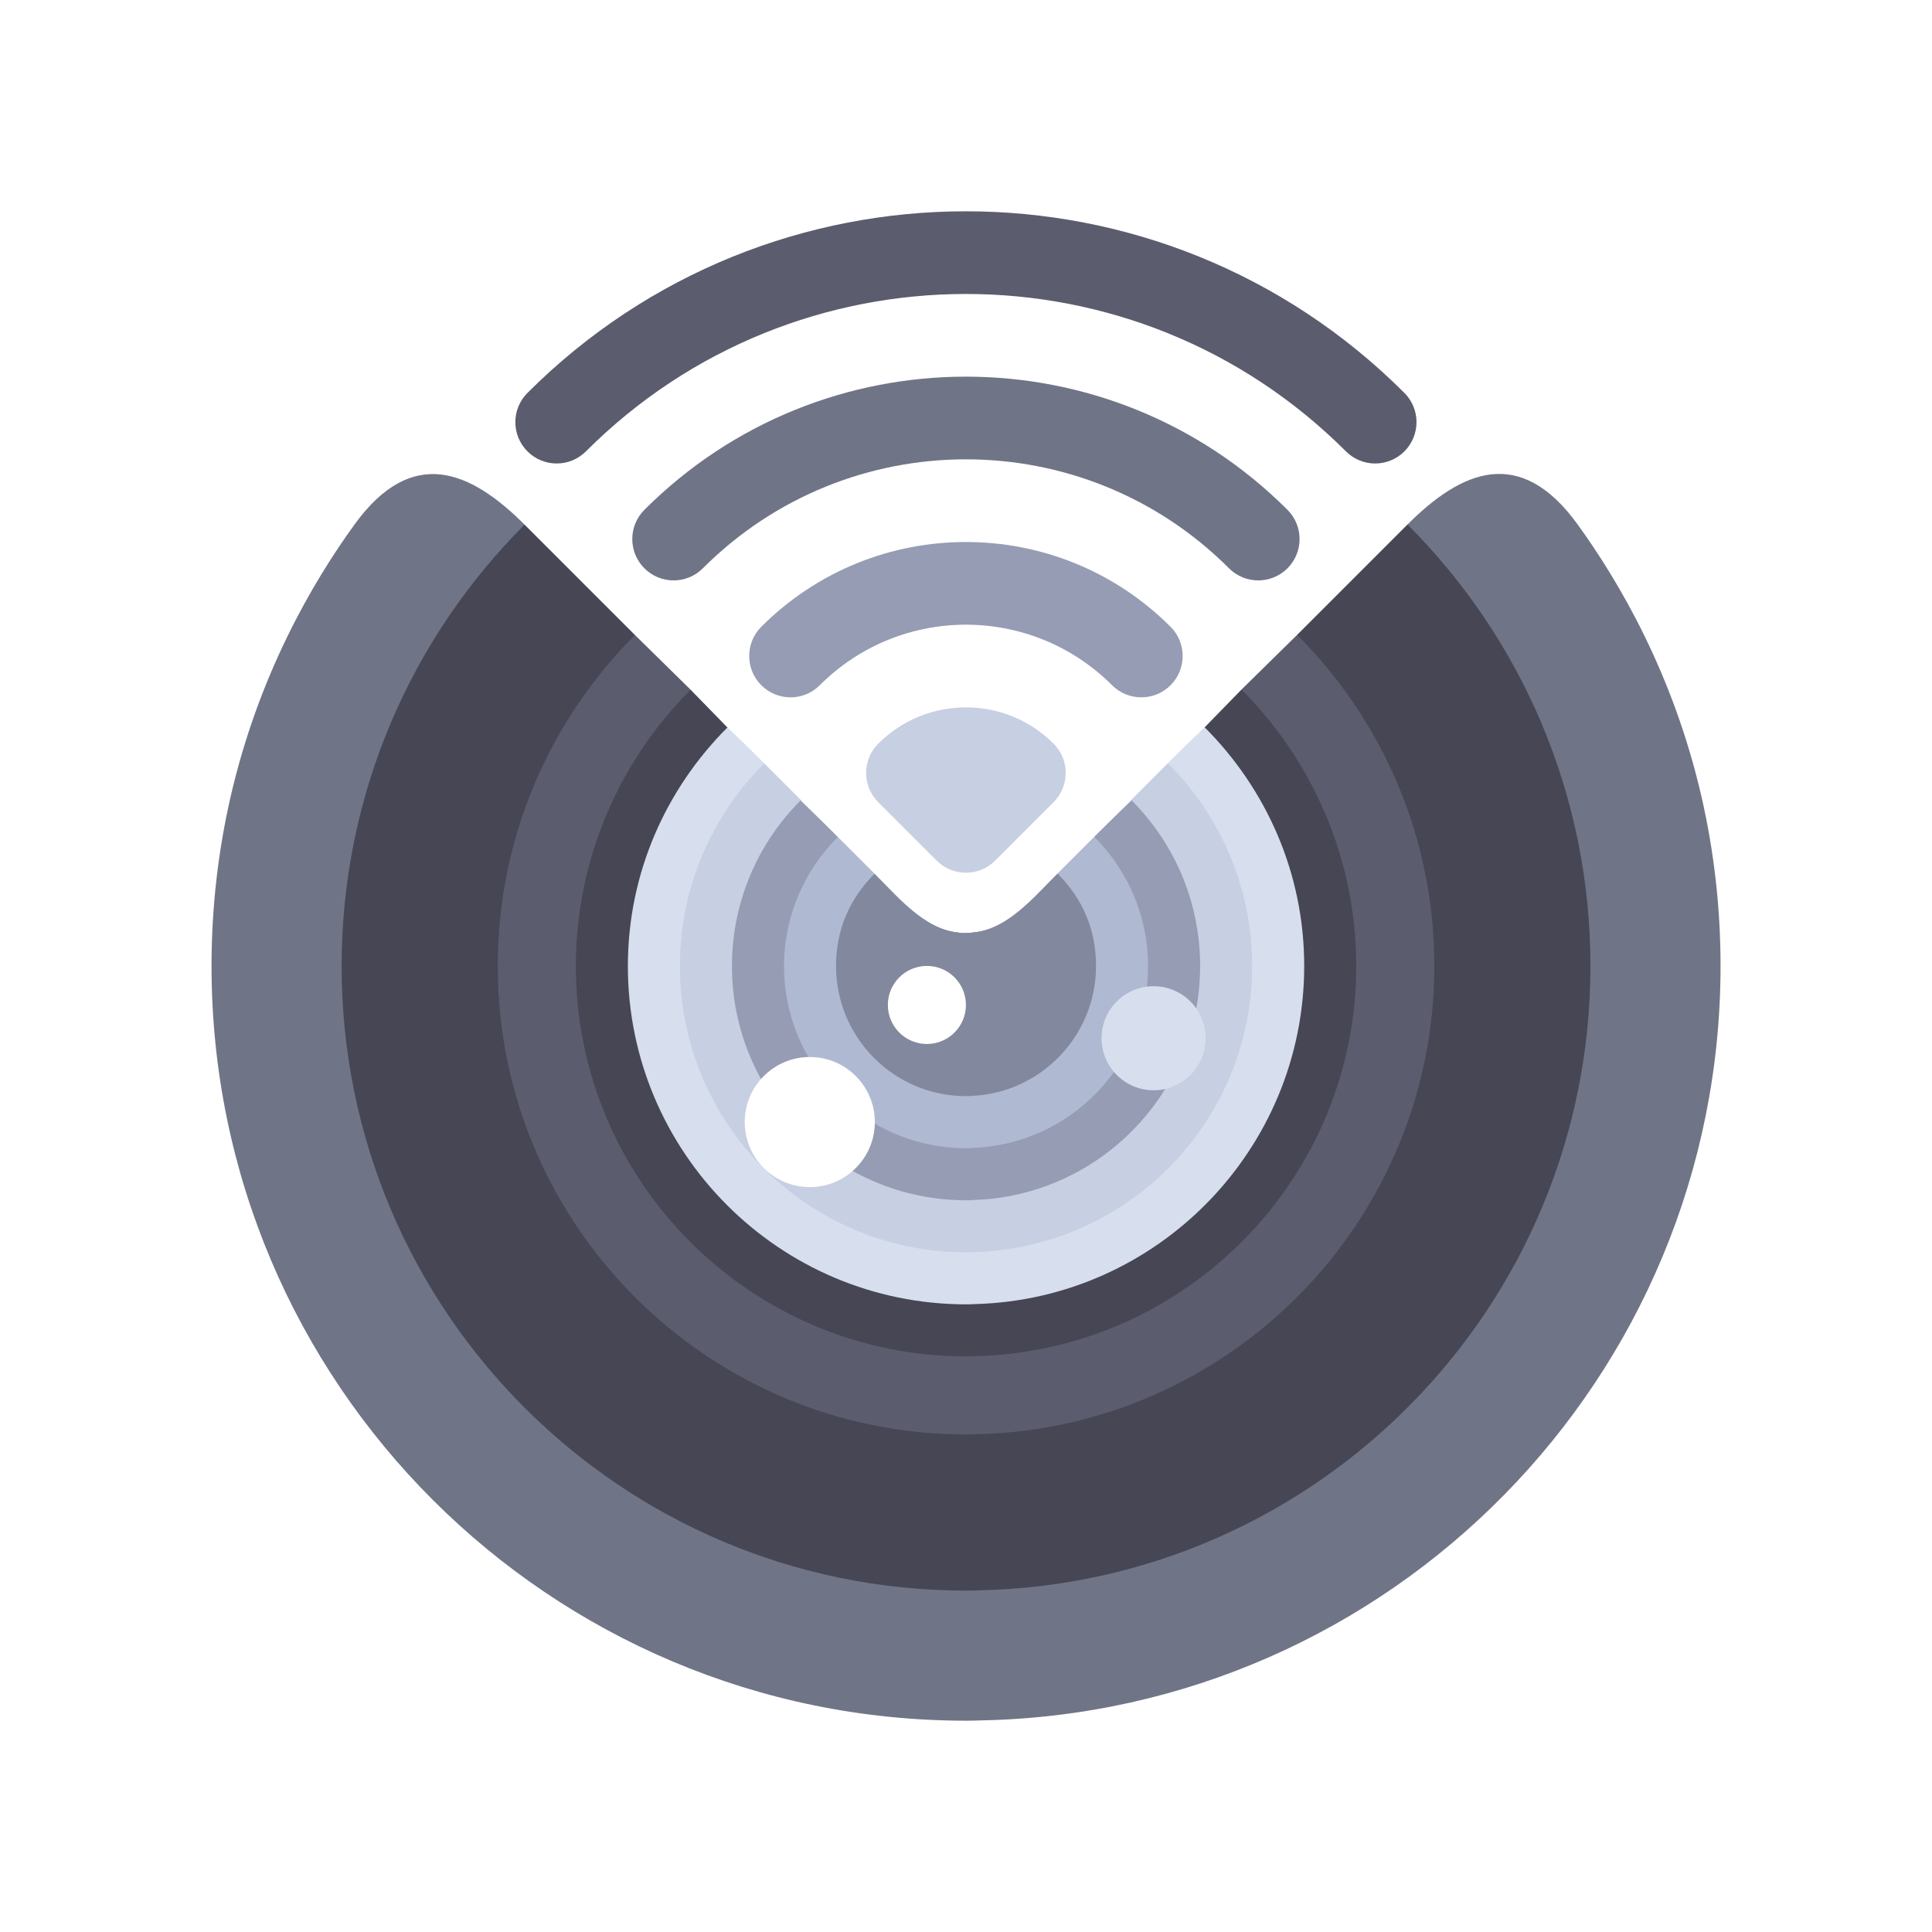
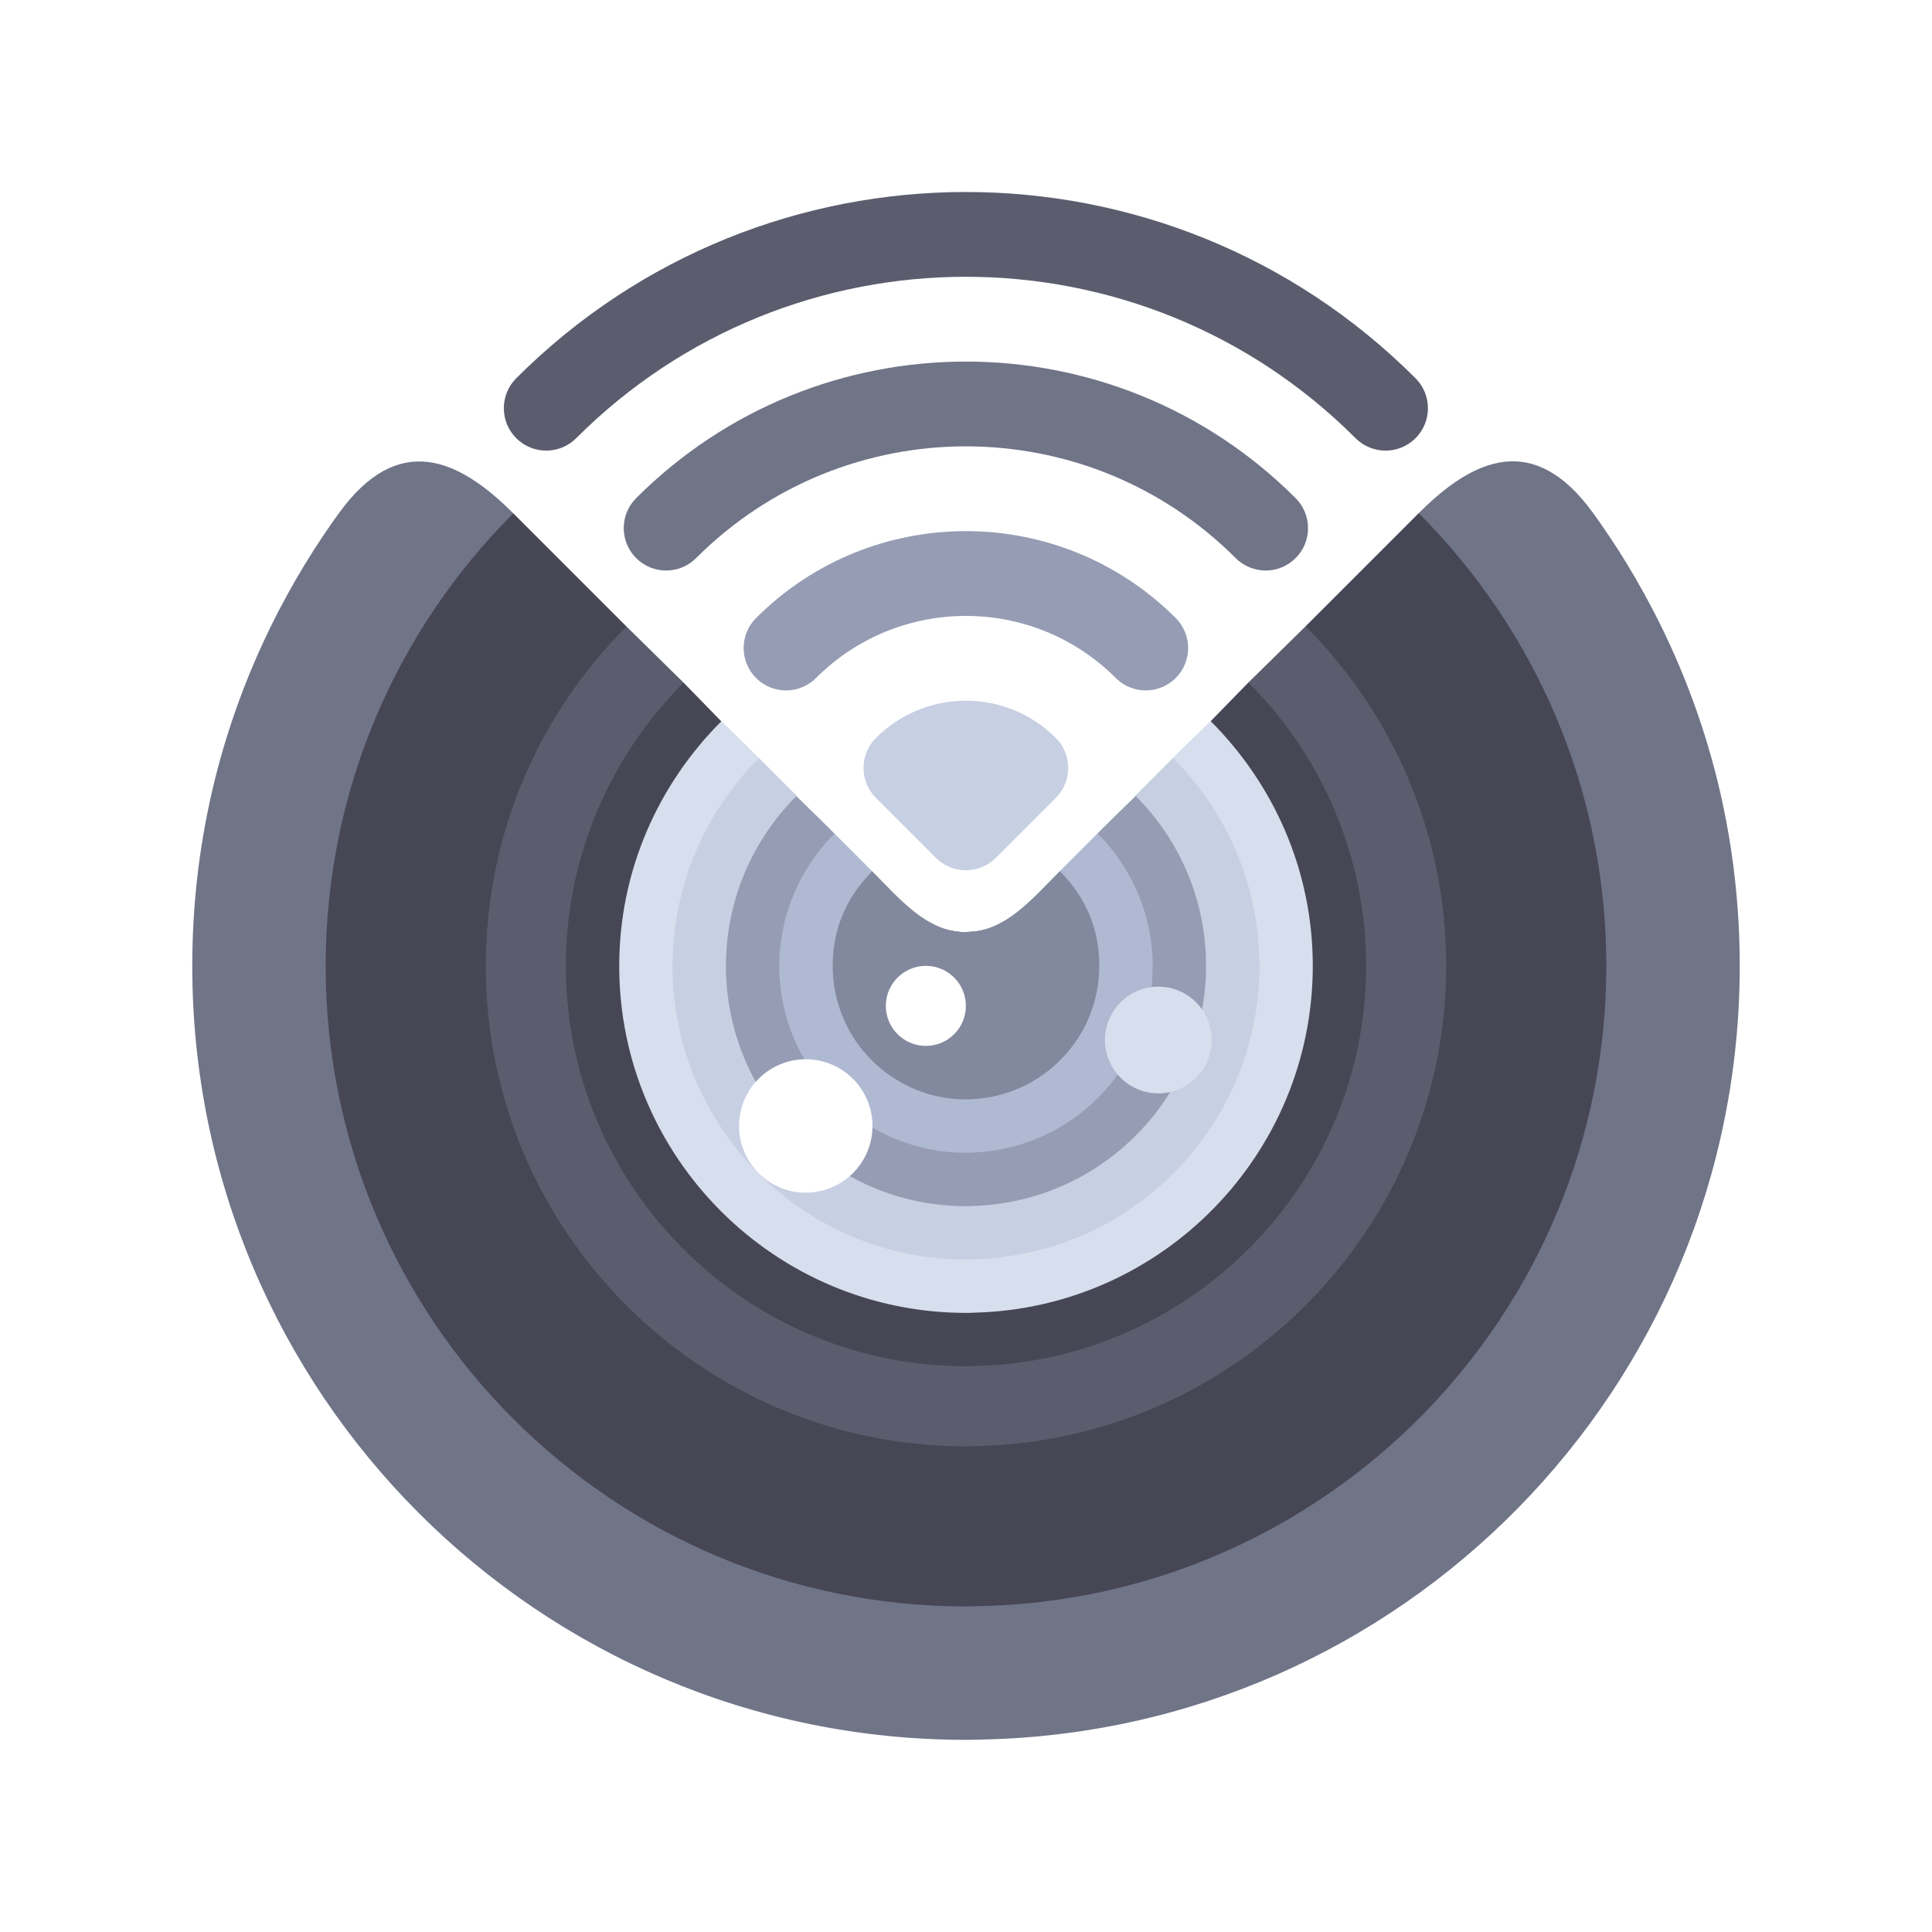
<svg xmlns="http://www.w3.org/2000/svg" width="100%" height="100%" viewBox="0 0 1024 1024" version="1.1" xml:space="preserve" style="fill-rule:evenodd;clip-rule:evenodd;stroke-linejoin:round;stroke-miterlimit:2;">
  <rect x="0" y="0" width="1024" height="1024" style="fill:#fff;" />
-   <g id="Layer1">
-     <path d="M512,494.561c0.027,-0.051 0.041,-0.077 0.041,-0.077c25.815,-0.029 30.389,-12.915 48.675,-31.201l0.12,0.12l185.164,-184.403l-0,-1c28.619,-28.62 59.621,-42.199 90.127,-0.1c22.155,30.574 50.815,79.479 65.748,144.552c6.579,28.776 10.053,58.736 10.053,89.506c0,218.323 -174.923,395.791 -392.265,399.897c-2.193,0.094 -4.434,0.144 -6.722,0.148l-0.859,0.002c-220.897,0 -399.969,-179.073 -399.969,-399.97c0,-30.77 3.474,-60.73 10.053,-89.506c14.933,-65.073 43.593,-113.978 65.748,-144.552c30.506,-42.099 61.508,-28.52 90.127,0.1l0,1l185.164,184.403l0.12,-0.12c18.286,18.286 22.86,31.172 48.675,31.201Z" style="fill:#707487;" />
-     <path d="M512,494.561c0.027,-0.051 0.041,-0.077 0.041,-0.077c13.476,-0.018 35.12,-8.002 48.675,-31.201l0.12,0.12l126.666,-125.915l-0.003,-0.989l58.501,-58.499c59.9,59.902 96.968,142.553 96.968,233.958c0,180.487 -144.451,327.234 -324.05,330.937c-1.974,0.093 -3.994,0.143 -6.061,0.147l-0.775,0.002c-182.812,0 -331.009,-148.197 -331.009,-331.009c0,-91.405 37.068,-174.056 96.968,-233.958l58.501,58.499l-0.003,0.99l126.666,125.914l0.12,-0.12c13.555,23.199 35.199,31.183 48.675,31.201Z" style="fill:#464655;" />
-     <path d="M512,494.562c0.027,-0.052 0.041,-0.078 0.041,-0.078c26.074,-0.026 28.526,-11.051 48.675,-31.2l0.12,0.12c15.051,-15.048 64.699,-64.44 97.163,-96.904l0.001,-1.001l29.499,-29c44.938,44.936 72.718,106.953 72.718,175.462c0,135.032 -108.042,245.028 -242.321,248.185c-1.674,0.092 -3.394,0.141 -5.159,0.145c-0.218,0.002 -0.438,0.002 -0.657,0.002c-137.016,0 -248.256,-111.239 -248.256,-248.255c0,-68.509 27.78,-130.526 72.718,-175.462l29.499,29l0.001,1.002c32.464,32.464 82.112,81.855 97.163,96.903l0.12,-0.12c20.149,20.149 22.601,31.175 48.675,31.201Z" style="fill:#5b5d6e;" />
-     <path d="M512,494.562c0.027,-0.052 0.041,-0.078 0.041,-0.078c25.775,-0.032 28.625,-11.152 48.675,-31.201l0.12,0.12c14.026,-14.004 66.99,-65.872 77.664,-76.91l-0.001,-0.994l19.501,-20c37.46,37.461 60.84,89.419 60.84,146.459c0,112.287 -89.904,203.956 -201.514,206.812c-1.505,0.091 -3.054,0.14 -4.648,0.144l-0.596,0.002c-114.081,0 -206.881,-92.8 -206.881,-206.881c0,-57.04 23.38,-108.998 60.84,-146.459l19.501,20l-0.001,0.995c10.674,11.038 63.638,62.905 77.664,76.909l0.12,-0.12c20.05,20.049 22.9,31.17 48.675,31.202Z" style="fill:#464655;" />
-     <path d="M512,494.562c0.027,-0.052 0.041,-0.078 0.041,-0.078c25.981,-0.034 29.081,-11.607 48.676,-31.201l0.12,0.12c14.35,-14.35 40.181,-39.852 58.162,-57.904l0,-1c11.331,-11.375 19.5,-19 19.5,-19c32.466,32.466 52.758,77.029 52.758,126.459c-0,97.209 -77.767,176.6 -174.352,179.229c-1.382,0.09 -2.808,0.138 -4.277,0.142c-0.182,0.002 -0.365,0.002 -0.548,0.002c-98.861,0 -179.296,-80.434 -179.296,-179.296c0,-49.43 20.292,-93.993 52.758,-126.459c-0,0 8.169,7.626 19.5,19.001l-0,0.999c17.981,18.052 43.812,43.554 58.162,57.904l0.12,-0.12c19.595,19.594 22.695,31.168 48.676,31.202Z" style="fill:#d7deed;" />
-     <path d="M512.001,494.563c0.026,-0.053 0.04,-0.079 0.04,-0.079c25.371,-0.037 30.589,-13.114 48.675,-31.2l0.12,0.121c11.019,-11.019 26.36,-26.09 38.664,-38.405l0,-1c11.049,-11.058 19.5,-19.5 19.5,-19.5c27.462,27.462 44.673,65.595 44.673,107.461c0,82.229 -65.561,149.266 -147.218,151.647c-1.25,0.089 -2.543,0.136 -3.878,0.14l-0.497,0.002c-83.732,0 -151.712,-67.98 -151.712,-151.712c0,-41.866 17.211,-79.999 44.673,-107.461c0,0 8.451,8.442 19.5,19.5l0,1c12.304,12.315 27.645,27.386 38.664,38.405l0.12,-0.121c18.086,18.086 23.304,31.163 48.675,31.2c0,0 0,0.001 0.001,0.002Z" style="fill:#c7cfe2;" />
-     <path d="M512.001,494.563c0.026,-0.052 0.039,-0.079 0.04,-0.079c26.724,-0.053 34.06,-16.585 48.675,-31.2l0.121,0.12c3.316,-3.314 11.217,-10.952 19.158,-18.902l-0.001,-0.987c9.885,-9.896 19.72,-19.348 19.72,-19.348c22.468,22.47 36.375,53.54 36.375,87.794c0,67.172 -53.469,121.952 -120.132,124.065c-1.105,0.088 -2.25,0.134 -3.436,0.138c-0.146,0.002 -0.293,0.002 -0.441,0.002c-68.509,0 -124.128,-55.619 -124.128,-124.128c0,-34.254 13.907,-65.324 36.375,-87.794c0,0 9.835,9.452 19.72,19.348l-0.001,0.988c7.941,7.95 15.842,15.587 19.158,18.901l0.121,-0.12c14.615,14.615 21.951,31.147 48.675,31.2c0,0 0,0.001 0.001,0.002Z" style="fill:#959cb3;" />
-     <path d="M512.002,494.564c0.025,-0.053 0.038,-0.08 0.039,-0.08c27.332,-0.068 37.072,-19.063 48.459,-30.492l0.002,-0.987l19.492,-19.49c17.475,17.476 28.512,41.802 28.512,68.443c0,52.133 -41.412,94.672 -93.107,96.485c-0.942,0.086 -1.922,0.132 -2.941,0.135l-0.378,0.002c-53.284,0 -96.545,-43.261 -96.545,-96.545c0,-26.641 11.037,-50.967 28.512,-68.443l19.492,19.491l0.002,0.987c11.387,11.429 21.127,30.423 48.459,30.491c0,0 0.001,0.001 0.002,0.003Z" style="fill:#afb9d2;" />
-     <path d="M512.003,494.566c0.024,-0.054 0.037,-0.082 0.038,-0.082c20.26,-0.068 34.117,-17.135 48.461,-31.479c13.457,13.457 20.418,29.923 20.418,48.953c-0,37.125 -29.399,67.437 -66.166,68.905c-0.753,0.083 -1.542,0.128 -2.366,0.131c-0.102,0.002 -0.204,0.002 -0.306,0.002c-38.061,0 -68.961,-30.9 -68.961,-68.961c0,-19.03 6.961,-35.495 20.418,-48.952c14.344,14.344 28.201,31.41 48.461,31.478c0,0 0.001,0.002 0.003,0.005Z" style="fill:#82889d;" />
-     <circle cx="611.431" cy="550.289" r="27.584" style="fill:#d7deed;" />
-     <circle cx="491.27" cy="532.648" r="20.688" style="fill:#fff;" />
-     <circle cx="429.206" cy="594.712" r="34.48" style="fill:#fff;" />
-   </g>
-   <g id="Layer2">
-     <path d="M310.55,239.239c-8.556,8.556 -22.429,8.556 -30.985,0c-8.557,-8.556 -8.557,-22.43 0,-30.986c128.349,-128.349 336.441,-128.349 464.793,0c8.555,8.556 8.555,22.43 0,30.986c-8.556,8.556 -22.43,8.556 -30.987,0c-111.235,-111.235 -291.584,-111.235 -402.82,0l-0.001,0Z" style="fill:#5b5d6e;" />
-     <path d="M372.523,301.21c-8.556,8.558 -22.429,8.558 -30.986,0c-8.556,-8.556 -8.556,-22.429 0,-30.986c94.123,-94.121 246.725,-94.121 340.848,0c8.556,8.557 8.556,22.43 0,30.986c-8.558,8.558 -22.43,8.558 -30.986,0c-77.011,-77.009 -201.867,-77.009 -278.877,0l0.001,0Z" style="fill:#707487;" />
-     <path d="M434.496,363.185c-8.558,8.557 -22.431,8.557 -30.987,0c-8.556,-8.558 -8.556,-22.43 0,-30.985c59.896,-59.898 157.008,-59.898 216.902,0c8.558,8.555 8.558,22.427 0,30.985c-8.555,8.557 -22.427,8.557 -30.986,0c-42.782,-42.785 -112.147,-42.785 -154.929,0Z" style="fill:#959cb3;" />
-     <path d="M465.477,394.169c25.671,-25.67 67.29,-25.67 92.958,0c8.558,8.556 8.558,22.431 -0,30.986l-30.986,30.986c-8.556,8.556 -22.43,8.556 -30.985,0l-30.987,-30.986c-8.556,-8.555 -8.556,-22.43 -0,-30.986Z" style="fill:#c7cfe2;" />
+   <g id="template">
+     <path d="M511.978,494.078c0.028,-0.052 0.043,-0.079 0.043,-0.079c26.472,-0.03 31.163,-13.244 49.915,-31.996l0.123,0.123l189.88,-189.1l0,-1.026c29.349,-29.349 61.141,-43.274 92.424,-0.102c22.719,31.353 52.109,81.503 67.422,148.234c6.747,29.509 10.31,60.232 10.31,91.786c-0,223.885 -179.38,405.873 -402.257,410.085c-2.249,0.096 -4.547,0.148 -6.893,0.152l-0.881,0.002c-226.524,-0 -410.159,-183.635 -410.159,-410.159c-0,-31.554 3.562,-62.277 10.309,-91.787c15.313,-66.73 44.703,-116.881 67.423,-148.234c31.283,-43.171 63.075,-29.246 92.423,0.103l-0,1.025l189.881,189.101l0.123,-0.123c18.752,18.752 23.442,31.966 49.915,31.996l-0.001,-0.001Z" style="fill:#707487;" />
+     <path d="M511.978,494.078c0.028,-0.052 0.043,-0.079 0.043,-0.079c13.819,-0.018 36.014,-8.206 49.915,-31.996l0.123,0.123l129.892,-129.122l-0.003,-1.014l59.991,-59.99c61.427,61.428 99.439,146.185 99.439,239.918c-0,185.085 -148.131,335.571 -332.305,339.367c-2.024,0.096 -4.095,0.147 -6.215,0.151l-0.795,0.002c-187.469,0 -339.441,-151.972 -339.441,-339.441c-0,-93.734 38.012,-178.49 99.438,-239.918l59.991,59.989l-0.003,1.015l129.893,129.122l0.123,-0.123c13.901,23.79 36.096,31.977 49.915,31.996l-0.001,0Z" style="fill:#464655;" />
+     <path d="M511.978,494.081c0.028,-0.054 0.043,-0.08 0.043,-0.08c26.738,-0.027 29.252,-11.333 49.915,-31.995l0.123,0.123c15.434,-15.431 66.347,-66.082 99.638,-99.373l0.001,-1.026l30.25,-29.739c46.083,46.081 74.571,109.677 74.571,179.932c-0,138.472 -110.794,251.27 -248.494,254.507c-1.716,0.094 -3.48,0.145 -5.29,0.149c-0.224,0.002 -0.449,0.002 -0.674,0.002c-140.506,-0 -254.579,-114.073 -254.579,-254.58c-0,-70.254 28.488,-133.851 74.57,-179.931l30.251,29.738l0.001,1.028c33.291,33.291 84.204,83.94 99.638,99.371l0.123,-0.123c20.663,20.663 23.177,31.97 49.915,31.996l-0.002,0.001Z" style="fill:#5b5d6e;" />
+     <path d="M511.978,494.081c0.028,-0.054 0.043,-0.08 0.043,-0.08c26.431,-0.033 29.354,-11.437 49.915,-31.996l0.123,0.123c14.383,-14.361 68.696,-67.55 79.642,-78.87l-0.001,-1.019l19.998,-20.509c38.414,38.415 62.39,91.697 62.39,150.19c-0,115.147 -92.195,209.151 -206.648,212.08c-1.543,0.094 -3.132,0.144 -4.766,0.148l-0.611,0.002c-116.988,-0 -212.152,-95.164 -212.152,-212.151c0,-58.493 23.976,-111.775 62.39,-150.19l19.998,20.509l-0.001,1.021c10.946,11.319 65.259,64.507 79.642,78.868l0.124,-0.123c20.56,20.56 23.483,31.964 49.914,31.997Z" style="fill:#464655;" />
+     <path d="M511.978,494.081c0.028,-0.054 0.043,-0.08 0.043,-0.08c26.642,-0.035 29.821,-11.903 49.915,-31.996l0.124,0.123c14.715,-14.716 41.204,-40.867 59.643,-59.379l0,-1.026c11.62,-11.664 19.997,-19.484 19.997,-19.484c33.293,33.293 54.102,78.992 54.102,129.681c0,99.685 -79.748,181.099 -178.794,183.795c-1.417,0.092 -2.879,0.141 -4.385,0.145c-0.187,0.002 -0.375,0.002 -0.563,0.002c-101.379,0 -183.863,-82.483 -183.863,-183.863c-0,-50.69 20.809,-96.388 54.102,-129.681c0,0 8.377,7.82 19.997,19.485l-0,1.025c18.439,18.512 44.928,44.663 59.643,59.379l0.124,-0.123c20.094,20.093 23.273,31.962 49.915,31.997Z" style="fill:#d7deed;" />
+     <path d="M511.981,494.081c0.026,-0.055 0.041,-0.081 0.041,-0.081c26.017,-0.038 31.368,-13.448 49.915,-31.995l0.123,0.124c11.3,-11.3 27.031,-26.755 39.649,-39.384l-0,-1.025c11.33,-11.34 19.997,-19.997 19.997,-19.997c28.161,28.162 45.81,67.266 45.81,110.199c0,84.324 -67.231,153.068 -150.968,155.51c-1.282,0.091 -2.608,0.139 -3.977,0.144l-0.509,0.002c-85.865,-0 -155.577,-69.712 -155.577,-155.577c-0,-42.933 17.649,-82.037 45.811,-110.199c-0,0 8.666,8.657 19.997,19.997l-0,1.025c12.617,12.629 28.349,28.084 39.649,39.384l0.123,-0.124c18.546,18.547 23.897,31.957 49.915,31.995c-0,-0 -0,0.001 0.001,0.002Z" style="fill:#c7cfe2;" />
+     <path d="M511.981,494.081c0.026,-0.054 0.04,-0.081 0.041,-0.081c27.404,-0.055 34.927,-17.008 49.915,-31.995l0.124,0.123c3.4,-3.399 11.503,-11.231 19.646,-19.384l-0.001,-1.012c10.137,-10.148 20.222,-19.841 20.222,-19.841c23.041,23.043 37.302,54.904 37.302,90.031c-0,68.883 -54.831,125.059 -123.193,127.225c-1.133,0.091 -2.307,0.138 -3.523,0.142c-0.15,0.002 -0.3,0.002 -0.452,0.002c-70.255,-0 -127.29,-57.036 -127.29,-127.29c-0,-35.127 14.261,-66.988 37.301,-90.031c0,0 10.086,9.693 20.223,19.841l-0.001,1.013c8.143,8.153 16.245,15.984 19.646,19.383l0.124,-0.123c14.987,14.987 22.51,31.94 49.915,31.995c-0,-0 -0,0.001 0.001,0.002Z" style="fill:#959cb3;" />
+     <path d="M511.981,494.083c0.025,-0.054 0.039,-0.082 0.04,-0.082c28.028,-0.07 38.016,-19.548 49.693,-31.269l0.002,-1.012l19.989,-19.986c17.92,17.921 29.238,42.867 29.238,70.186c0,53.461 -42.467,97.084 -95.479,98.943c-0.966,0.088 -1.971,0.136 -3.015,0.139l-0.388,0.002c-54.642,-0 -99.005,-44.363 -99.005,-99.005c0,-27.319 11.318,-52.265 29.239,-70.186l19.988,19.987l0.002,1.012c11.677,11.72 21.666,31.198 49.694,31.268c-0,0 0.001,0.001 0.002,0.003Z" style="fill:#afb9d2;" />
+     <path d="M511.983,494.085c0.025,-0.055 0.038,-0.084 0.039,-0.084c20.776,-0.069 34.986,-17.571 49.696,-32.281c13.8,13.8 20.938,30.686 20.938,50.201c-0,38.07 -30.148,69.154 -67.852,70.66c-0.772,0.085 -1.581,0.131 -2.426,0.134c-0.104,0.002 -0.209,0.002 -0.314,0.002c-39.03,0 -70.718,-31.687 -70.718,-70.717c0,-19.515 7.139,-36.4 20.939,-50.2c14.709,14.71 28.919,32.211 49.695,32.28c0,0 0.001,0.002 0.003,0.005Z" style="fill:#82889d;" />
+     <circle cx="613.944" cy="551.227" r="28.287" style="fill:#d7deed;" />
+     <circle cx="490.721" cy="533.138" r="21.215" style="fill:#fff;" />
+     <circle cx="427.075" cy="596.781" r="35.358" style="fill:#fff;" />
+     <path d="M305.398,232.253c-8.774,8.774 -23.001,8.774 -31.774,-0c-8.775,-8.774 -8.775,-23.002 -0,-31.776c131.618,-131.618 345.011,-131.618 476.633,0c8.773,8.774 8.773,23.002 0,31.776c-8.773,8.774 -23.001,8.774 -31.776,-0c-114.069,-114.069 -299.012,-114.069 -413.082,-0l-0.001,-0Z" style="fill:#5b5d6e;" />
+     <path d="M368.95,295.803c-8.774,8.776 -23.001,8.776 -31.776,0c-8.774,-8.774 -8.774,-23 0,-31.775c96.521,-96.519 253.01,-96.519 349.53,-0c8.774,8.775 8.774,23.001 0,31.775c-8.775,8.776 -23.001,8.776 -31.775,0c-78.973,-78.971 -207.009,-78.971 -285.981,0l0.002,0Z" style="fill:#707487;" />
+     <path d="M432.501,359.355c-8.776,8.775 -23.002,8.775 -31.776,0c-8.774,-8.776 -8.774,-23.001 0,-31.774c61.422,-61.424 161.008,-61.424 222.427,-0c8.776,8.773 8.776,22.998 0,31.774c-8.772,8.775 -22.998,8.775 -31.775,0c-43.872,-43.875 -115.004,-43.875 -158.876,0Z" style="fill:#959cb3;" />
+     <path d="M464.27,391.129c26.325,-26.324 69.004,-26.324 95.326,-0c8.776,8.774 8.776,23.002 0,31.775l-31.775,31.775c-8.774,8.774 -23.001,8.774 -31.774,0l-31.777,-31.775c-8.774,-8.773 -8.774,-23.001 0,-31.775Z" style="fill:#c7cfe2;" />
  </g>
</svg>
